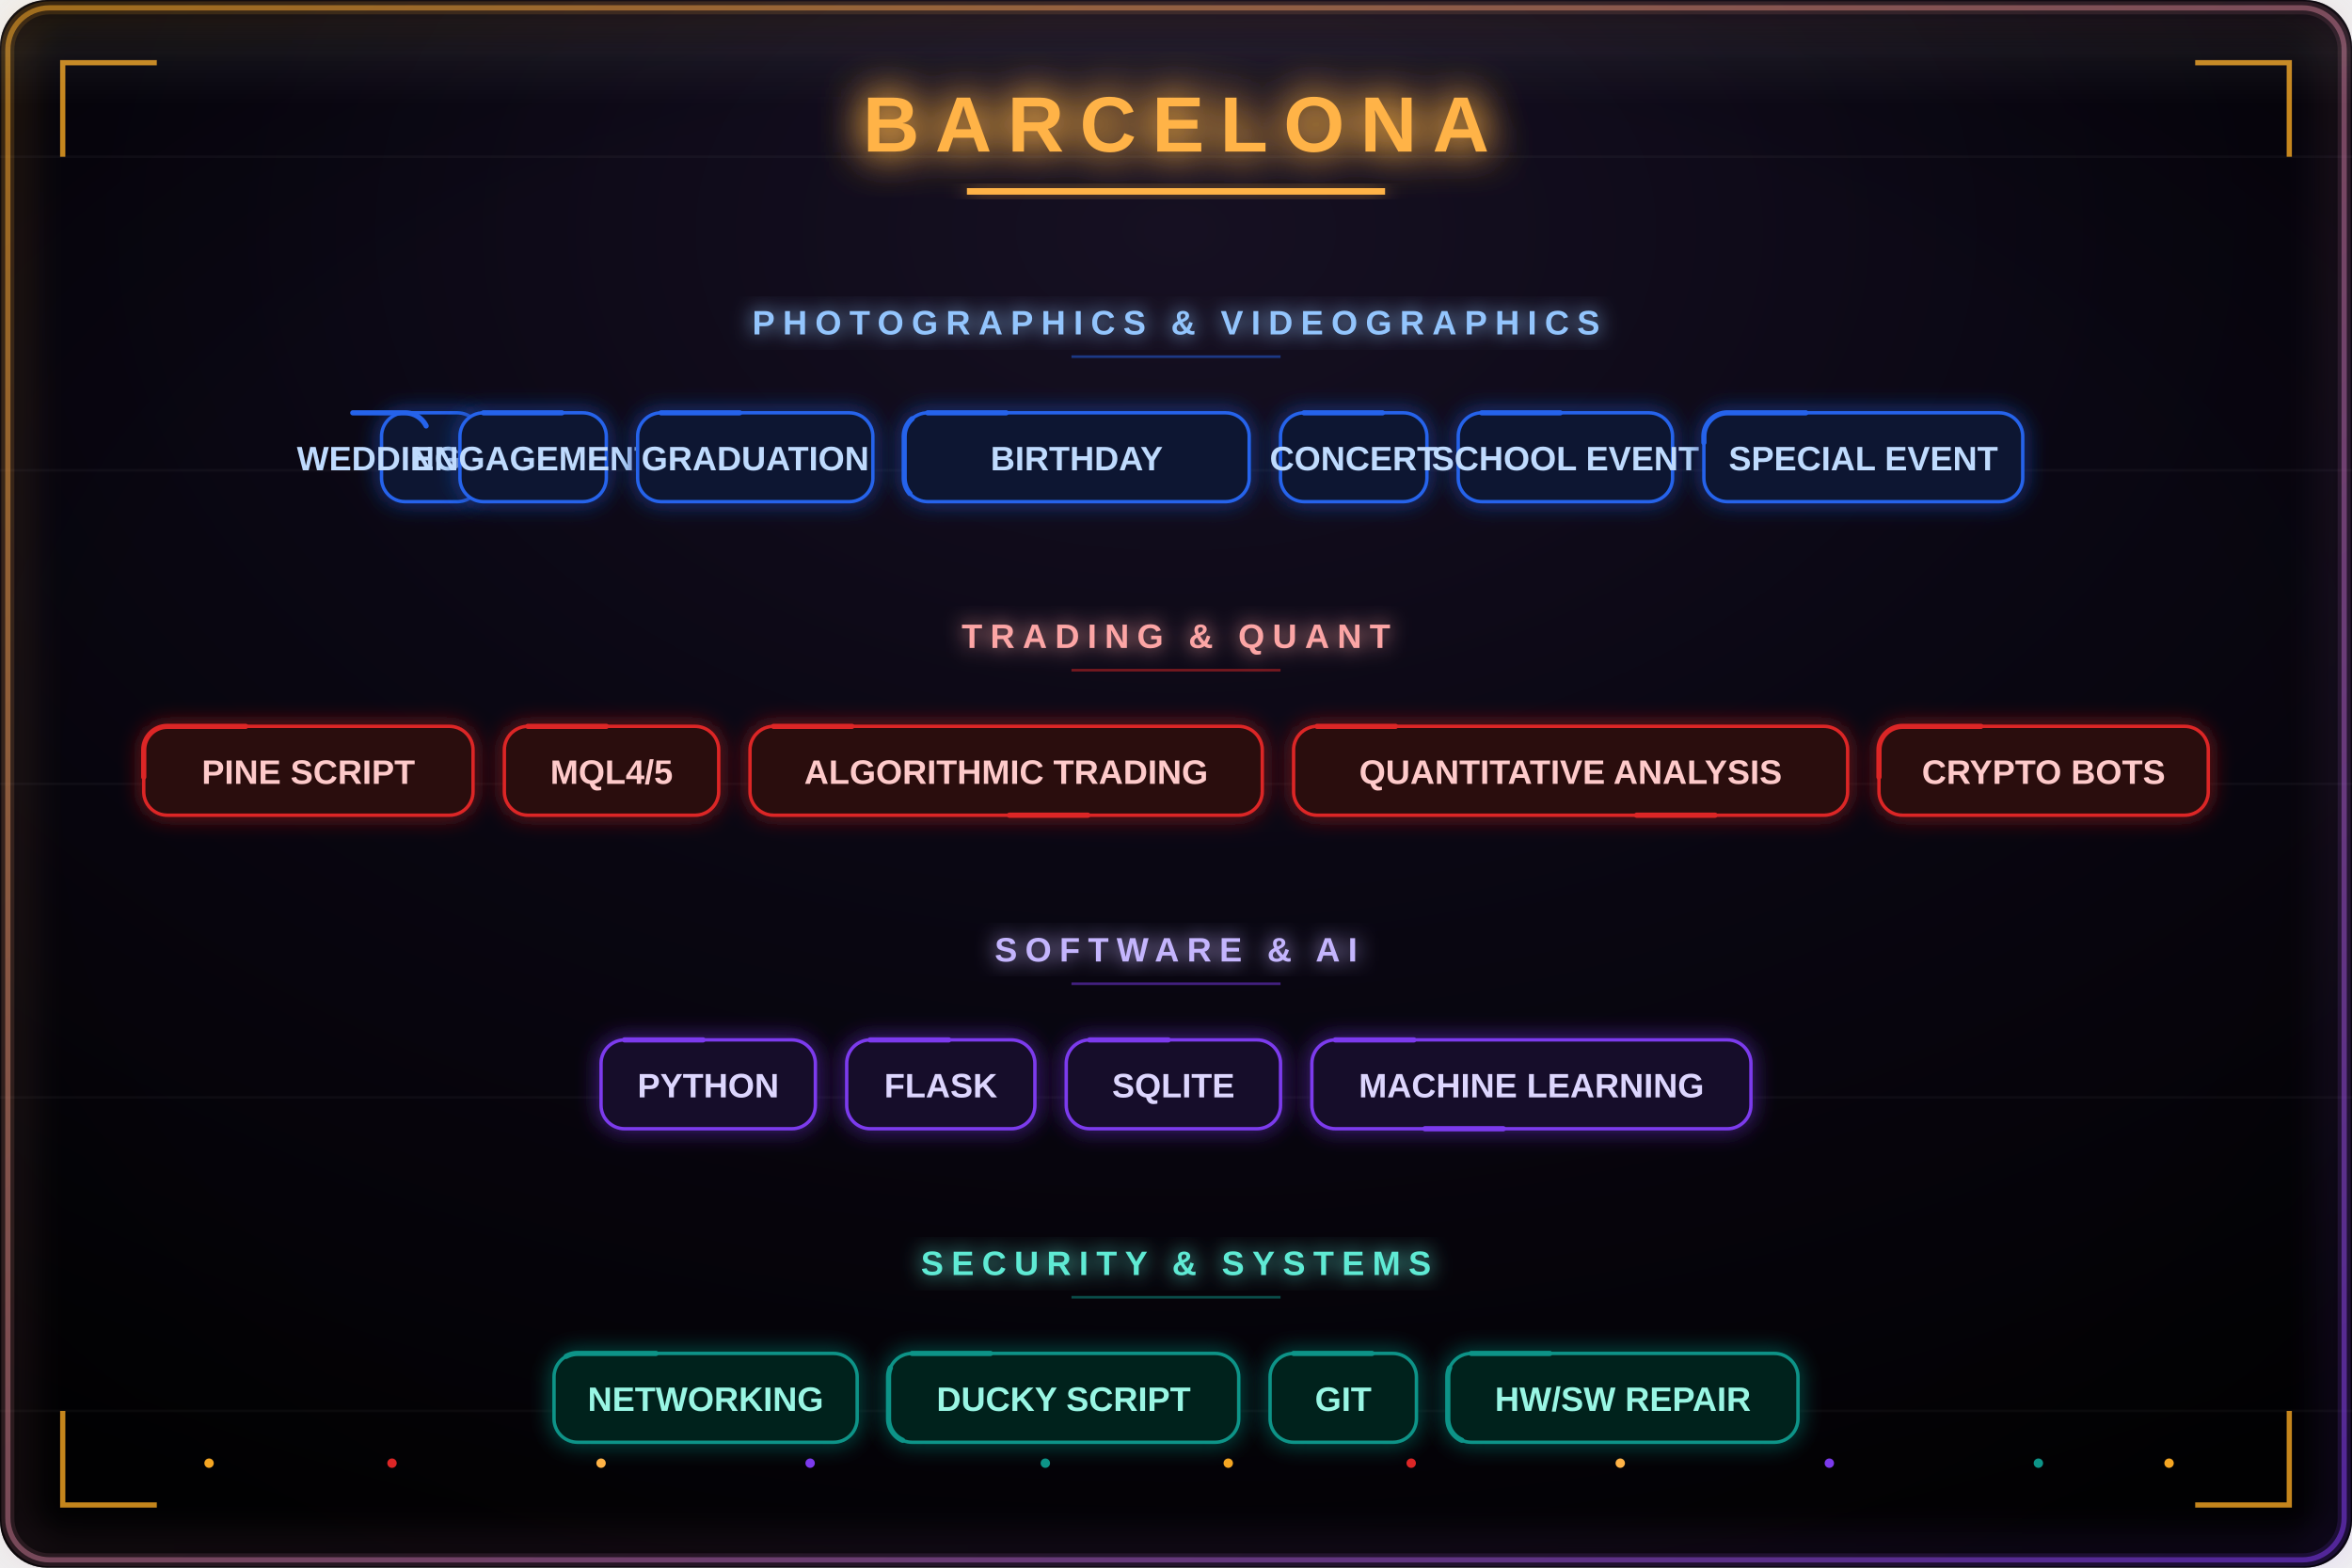
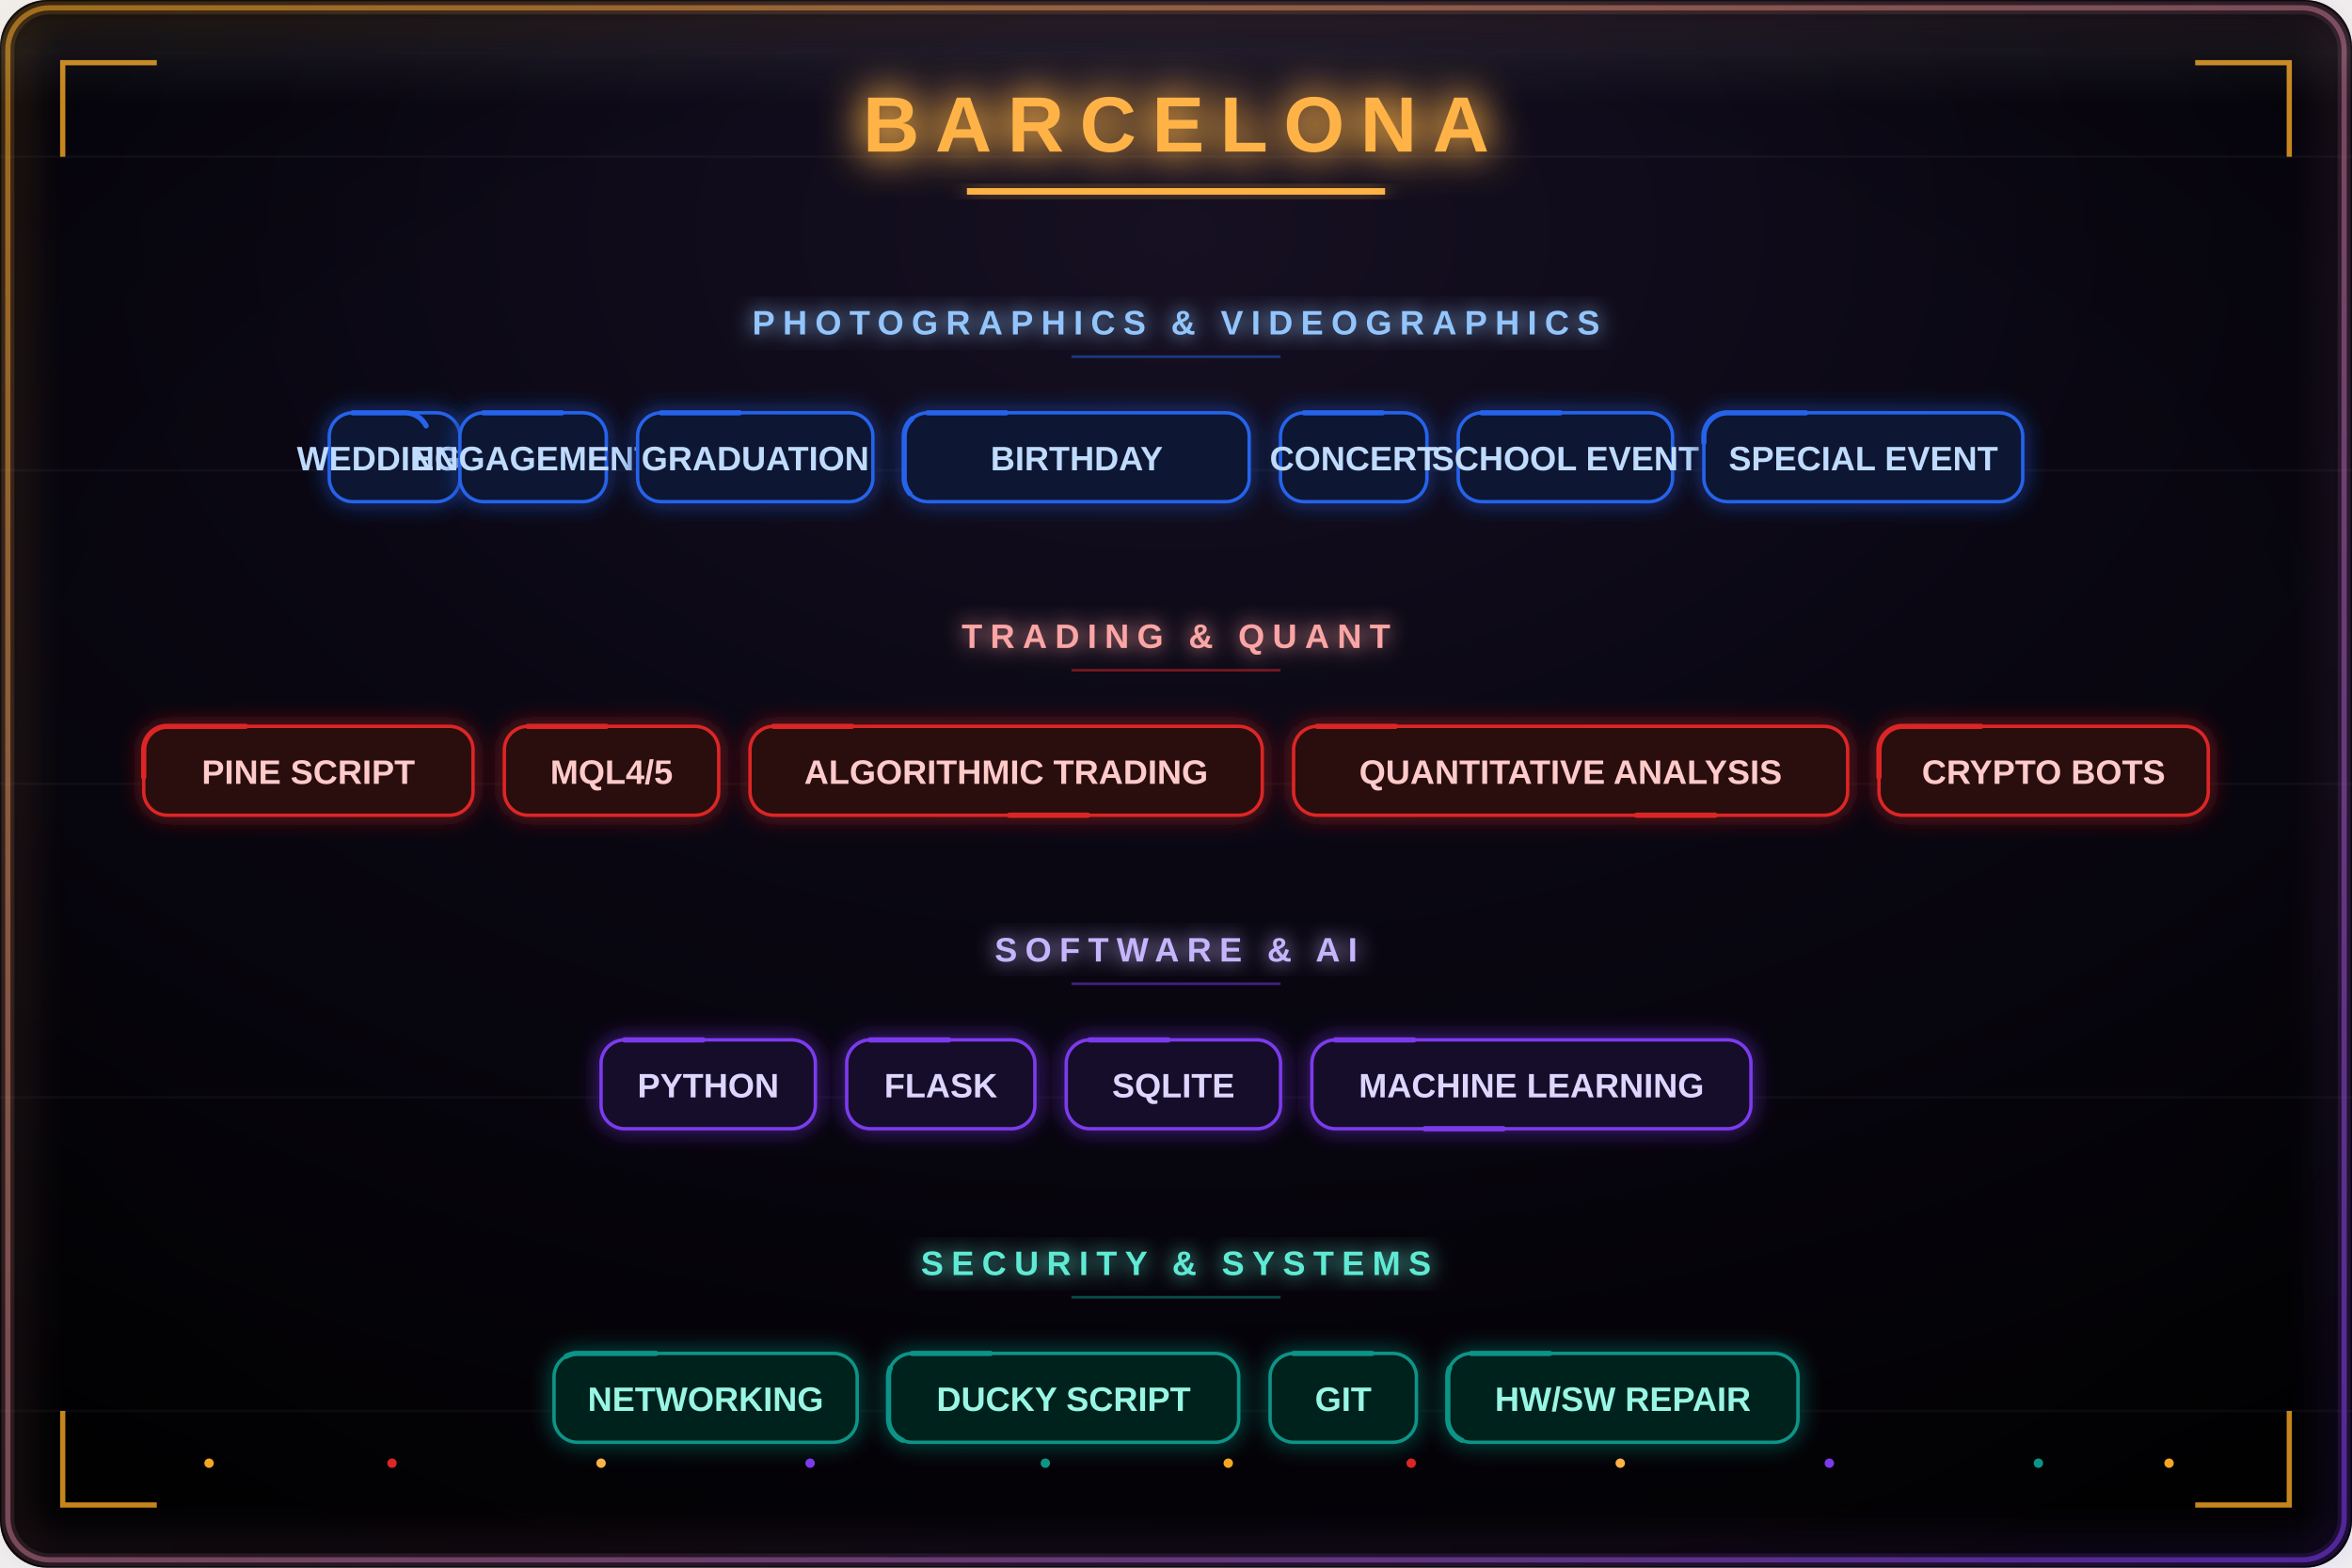
<svg xmlns="http://www.w3.org/2000/svg" width="900" height="600" viewBox="0 0 900 600">
  <defs>
    <style>
  .title { font-family: 'Segoe UI', Arial, sans-serif; font-weight: 800; font-size: 30px; letter-spacing: 6px; fill: #ffb347; }
  .cat { font-family: 'Segoe UI', Arial, sans-serif; font-weight: 700; font-size: 13px; letter-spacing: 3px; }
  .pill-text { font-family: 'Segoe UI', Arial, sans-serif; font-weight: 700; font-size: 13px; }
  .pill { }
  .trace { fill: none; stroke-width: 2; stroke-linecap: round; animation: travel 3.2s linear infinite; }
  @keyframes travel { to { stroke-dashoffset: -400; } }
  .glowbar { animation: pulse 2.6s ease-in-out infinite; }
  .ring { animation: pulse 2.6s ease-in-out infinite; }
  .corner { stroke: #f5a623; stroke-width: 2; fill: none; opacity: .8; }
  .grid { stroke: #ffffff; stroke-opacity: .035; stroke-width: 1; }
  @keyframes pulse {
    0%, 100% { opacity: 1; }
    50% { opacity: .25; }
  }
  @keyframes drift {
    0% { transform: translateX(0); }
    50% { transform: translateX(14px); }
    100% { transform: translateX(0); }
  }
  @keyframes glowshift {
    0%, 100% { stop-color: #f5a623; }
    50% { stop-color: #dc2626; }
  }

  @keyframes glitch {
    0%, 92%, 100% { transform: translate(0,0); opacity: 0; }
    93% { transform: translate(-3px,1px); opacity: .8; }
    95% { transform: translate(3px,-1px); opacity: .8; }
    97% { transform: translate(-2px,0); opacity: .6; }
  }
  @keyframes scan {
    0% { transform: translateY(-40px); }
    100% { transform: translateY(640px); }
  }

  .ember { animation: rise linear infinite; }
  @keyframes rise {
    0% { transform: translateY(0); opacity: 0; }
    10% { opacity: .9; }
    90% { opacity: .5; }
    100% { transform: translateY(-560px); opacity: 0; }
  }
</style>
    <radialGradient id="bgGrad" cx="50%" cy="15%" r="90%">
      <stop offset="0%" stop-color="#161022" />
      <stop offset="45%" stop-color="#0a0713" />
      <stop offset="100%" stop-color="#020103" />
    </radialGradient>
    <radialGradient id="vignette" cx="50%" cy="50%" r="75%">
      <stop offset="60%" stop-color="#000000" stop-opacity="0" />
      <stop offset="100%" stop-color="#000000" stop-opacity="0.55" />
    </radialGradient>
    <linearGradient id="frameGrad" x1="0%" y1="0%" x2="100%" y2="100%">
      <stop offset="0%" stop-color="#f5a623">
        <animate attributeName="stop-color" values="#f5a623;#dc2626;#7c3aed;#0d9488;#f5a623" dur="8s" repeatCount="indefinite" />
      </stop>
      <stop offset="100%" stop-color="#7c3aed">
        <animate attributeName="stop-color" values="#7c3aed;#0d9488;#f5a623;#dc2626;#7c3aed" dur="8s" repeatCount="indefinite" />
      </stop>
    </linearGradient>
    <filter id="glow" x="-60%" y="-60%" width="220%" height="220%">
      <feGaussianBlur stdDeviation="4" result="blur" />
      <feMerge>
        <feMergeNode in="blur" />
        <feMergeNode in="SourceGraphic" />
      </feMerge>
    </filter>
    <filter id="softglow" x="-80%" y="-80%" width="260%" height="260%">
      <feGaussianBlur stdDeviation="8" result="blur" />
      <feMerge>
        <feMergeNode in="blur" />
        <feMergeNode in="blur" />
        <feMergeNode in="SourceGraphic" />
      </feMerge>
    </filter>
    <linearGradient id="scanGrad" x1="0%" y1="0%" x2="0%" y2="100%">
      <stop offset="0%" stop-color="#ffffff" stop-opacity="0" />
      <stop offset="50%" stop-color="#ffffff" stop-opacity="0.05" />
      <stop offset="100%" stop-color="#ffffff" stop-opacity="0" />
    </linearGradient>
  </defs>
  <rect x="0" y="0" width="900" height="600" rx="18" fill="url(#bgGrad)" />
  <rect x="0" y="0" width="900" height="600" rx="18" fill="url(#vignette)" />
  <g clip-path="none">
    <g style="animation: drift 12s ease-in-out infinite;">
      <line class="grid" x1="0" y1="60" x2="900" y2="60" />
      <line class="grid" x1="0" y1="180" x2="900" y2="180" />
      <line class="grid" x1="0" y1="300" x2="900" y2="300" />
      <line class="grid" x1="0" y1="420" x2="900" y2="420" />
      <line class="grid" x1="0" y1="540" x2="900" y2="540" />
    </g>
  </g>
  <rect x="3" y="3" width="894" height="594" rx="16" fill="none" stroke="url(#frameGrad)" stroke-width="5" opacity="0.22" filter="url(#softglow)" />
  <rect x="3" y="3" width="894" height="594" rx="16" fill="none" stroke="url(#frameGrad)" stroke-width="2" opacity="0.55" />
  <path class="corner" d="M24 60 L24 24 L60 24" />
  <path class="corner" d="M876 60 L876 24 L840 24" />
  <path class="corner" d="M24 540 L24 576 L60 576" />
  <path class="corner" d="M876 540 L876 576 L840 576" />
  <text x="450" y="58" text-anchor="middle" class="title" filter="url(#softglow)">BARCELONA</text>
  <rect class="glowbar" x="370" y="72" width="160" height="2.5" fill="#ffb347" filter="url(#glow)" />
  <text x="447" y="58" text-anchor="middle" class="title" fill="#ffb347" style="animation: glitch 6s infinite; opacity:0;">BARCELONA</text>
  <text x="453" y="58" text-anchor="middle" class="title" fill="#dc2626" style="animation: glitch 6s infinite .1s; opacity:0;">BARCELONA</text>
  <rect x="0" y="0" width="900" height="40" fill="url(#scanGrad)" style="animation: scan 5s linear infinite;" />
  <text x="450" y="128" text-anchor="middle" class="cat" fill="#93c5fd" filter="url(#glow)">PHOTOGRAPHICS &amp; VIDEOGRAPHICS</text>
  <rect x="410" y="136" width="80" height="1" fill="#2563eb" opacity="0.5" />
  <g>
    <g class="pill" style="animation-delay:.00s">
-       <rect x="146" y="158" width="38" height="34" rx="9" fill="#0c1830" stroke="#2563eb" stroke-width="1.3" filter="url(#glow)" />
+       <rect x="126" y="158" width="50" height="34" rx="9" fill="#0c1830" stroke="#2563eb" stroke-width="1.3" filter="url(#glow)" />
      <text x="145" y="180" text-anchor="middle" class="pill-text" fill="#bfdbfe">WEDDING</text>
      <rect class="trace" x="126" y="158" width="38" height="34" rx="9" stroke="#2563eb" stroke-dasharray="30 250" style="animation-delay:.00s" />
    </g>
    <g class="pill" style="animation-delay:.10s">
      <rect x="176" y="158" width="56" height="34" rx="9" fill="#0c1830" stroke="#2563eb" stroke-width="1.3" filter="url(#glow)" />
      <text x="204" y="180" text-anchor="middle" class="pill-text" fill="#bfdbfe">ENGAGEMENT</text>
      <rect class="trace" x="176" y="158" width="56" height="34" rx="9" stroke="#2563eb" stroke-dasharray="30 250" style="animation-delay:.10s" />
    </g>
    <g class="pill" style="animation-delay:.20s">
      <rect x="244" y="158" width="90" height="34" rx="9" fill="#0c1830" stroke="#2563eb" stroke-width="1.3" filter="url(#glow)" />
      <text x="289" y="180" text-anchor="middle" class="pill-text" fill="#bfdbfe">GRADUATION</text>
      <rect class="trace" x="244" y="158" width="90" height="34" rx="9" stroke="#2563eb" stroke-dasharray="30 250" style="animation-delay:.20s" />
    </g>
    <g class="pill" style="animation-delay:.30s">
      <rect x="346" y="158" width="132" height="34" rx="9" fill="#0c1830" stroke="#2563eb" stroke-width="1.3" filter="url(#glow)" />
      <text x="412" y="180" text-anchor="middle" class="pill-text" fill="#bfdbfe">BIRTHDAY</text>
      <rect class="trace" x="346" y="158" width="132" height="34" rx="9" stroke="#2563eb" stroke-dasharray="30 250" style="animation-delay:.30s" />
    </g>
    <g class="pill" style="animation-delay:.40s">
      <rect x="490" y="158" width="56" height="34" rx="9" fill="#0c1830" stroke="#2563eb" stroke-width="1.3" filter="url(#glow)" />
      <text x="518" y="180" text-anchor="middle" class="pill-text" fill="#bfdbfe">CONCERT</text>
      <rect class="trace" x="490" y="158" width="56" height="34" rx="9" stroke="#2563eb" stroke-dasharray="30 250" style="animation-delay:.40s" />
    </g>
    <g class="pill" style="animation-delay:.50s">
      <rect x="558" y="158" width="82" height="34" rx="9" fill="#0c1830" stroke="#2563eb" stroke-width="1.3" filter="url(#glow)" />
      <text x="599" y="180" text-anchor="middle" class="pill-text" fill="#bfdbfe">SCHOOL EVENT</text>
      <rect class="trace" x="558" y="158" width="82" height="34" rx="9" stroke="#2563eb" stroke-dasharray="30 250" style="animation-delay:.50s" />
    </g>
    <g class="pill" style="animation-delay:.60s">
      <rect x="652" y="158" width="122" height="34" rx="9" fill="#0c1830" stroke="#2563eb" stroke-width="1.3" filter="url(#glow)" />
      <text x="713" y="180" text-anchor="middle" class="pill-text" fill="#bfdbfe">SPECIAL EVENT</text>
      <rect class="trace" x="652" y="158" width="122" height="34" rx="9" stroke="#2563eb" stroke-dasharray="30 250" style="animation-delay:.60s" />
    </g>
  </g>
  <text x="450" y="248" text-anchor="middle" class="cat" fill="#fca5a5" filter="url(#glow)">TRADING &amp; QUANT</text>
  <rect x="410" y="256" width="80" height="1" fill="#dc2626" opacity="0.5" />
  <g>
    <g class="pill" style="animation-delay:.05s">
      <rect x="55" y="278" width="126" height="34" rx="9" fill="#2a0d0d" stroke="#dc2626" stroke-width="1.3" filter="url(#glow)" />
      <text x="118" y="300" text-anchor="middle" class="pill-text" fill="#fecaca">PINE SCRIPT</text>
      <rect class="trace" x="55" y="278" width="126" height="34" rx="9" stroke="#dc2626" stroke-dasharray="30 250" style="animation-delay:.05s" />
    </g>
    <g class="pill" style="animation-delay:.15s">
      <rect x="193" y="278" width="82" height="34" rx="9" fill="#2a0d0d" stroke="#dc2626" stroke-width="1.3" filter="url(#glow)" />
      <text x="234" y="300" text-anchor="middle" class="pill-text" fill="#fecaca">MQL4/5</text>
      <rect class="trace" x="193" y="278" width="82" height="34" rx="9" stroke="#dc2626" stroke-dasharray="30 250" style="animation-delay:.15s" />
    </g>
    <g class="pill" style="animation-delay:.25s">
      <rect x="287" y="278" width="196" height="34" rx="9" fill="#2a0d0d" stroke="#dc2626" stroke-width="1.3" filter="url(#glow)" />
      <text x="385" y="300" text-anchor="middle" class="pill-text" fill="#fecaca">ALGORITHMIC TRADING</text>
      <rect class="trace" x="287" y="278" width="196" height="34" rx="9" stroke="#dc2626" stroke-dasharray="30 250" style="animation-delay:.25s" />
    </g>
    <g class="pill" style="animation-delay:.35s">
      <rect x="495" y="278" width="212" height="34" rx="9" fill="#2a0d0d" stroke="#dc2626" stroke-width="1.3" filter="url(#glow)" />
      <text x="601" y="300" text-anchor="middle" class="pill-text" fill="#fecaca">QUANTITATIVE ANALYSIS</text>
      <rect class="trace" x="495" y="278" width="212" height="34" rx="9" stroke="#dc2626" stroke-dasharray="30 250" style="animation-delay:.35s" />
    </g>
    <g class="pill" style="animation-delay:.45s">
      <rect x="719" y="278" width="126" height="34" rx="9" fill="#2a0d0d" stroke="#dc2626" stroke-width="1.3" filter="url(#glow)" />
      <text x="782" y="300" text-anchor="middle" class="pill-text" fill="#fecaca">CRYPTO BOTS</text>
      <rect class="trace" x="719" y="278" width="126" height="34" rx="9" stroke="#dc2626" stroke-dasharray="30 250" style="animation-delay:.45s" />
    </g>
  </g>
  <text x="450" y="368" text-anchor="middle" class="cat" fill="#c4b5fd" filter="url(#glow)">SOFTWARE &amp; AI</text>
  <rect x="410" y="376" width="80" height="1" fill="#7c3aed" opacity="0.5" />
  <g>
    <g class="pill" style="animation-delay:.00s">
      <rect x="230" y="398" width="82" height="34" rx="9" fill="#180d2a" stroke="#7c3aed" stroke-width="1.3" filter="url(#glow)" />
      <text x="271" y="420" text-anchor="middle" class="pill-text" fill="#ddd6fe">PYTHON</text>
      <rect class="trace" x="230" y="398" width="82" height="34" rx="9" stroke="#7c3aed" stroke-dasharray="30 250" style="animation-delay:.00s" />
    </g>
    <g class="pill" style="animation-delay:.10s">
      <rect x="324" y="398" width="72" height="34" rx="9" fill="#180d2a" stroke="#7c3aed" stroke-width="1.3" filter="url(#glow)" />
      <text x="360" y="420" text-anchor="middle" class="pill-text" fill="#ddd6fe">FLASK</text>
      <rect class="trace" x="324" y="398" width="72" height="34" rx="9" stroke="#7c3aed" stroke-dasharray="30 250" style="animation-delay:.10s" />
    </g>
    <g class="pill" style="animation-delay:.20s">
      <rect x="408" y="398" width="82" height="34" rx="9" fill="#180d2a" stroke="#7c3aed" stroke-width="1.3" filter="url(#glow)" />
      <text x="449" y="420" text-anchor="middle" class="pill-text" fill="#ddd6fe">SQLITE</text>
      <rect class="trace" x="408" y="398" width="82" height="34" rx="9" stroke="#7c3aed" stroke-dasharray="30 250" style="animation-delay:.20s" />
    </g>
    <g class="pill" style="animation-delay:.30s">
      <rect x="502" y="398" width="168" height="34" rx="9" fill="#180d2a" stroke="#7c3aed" stroke-width="1.3" filter="url(#glow)" />
      <text x="586" y="420" text-anchor="middle" class="pill-text" fill="#ddd6fe">MACHINE LEARNING</text>
      <rect class="trace" x="502" y="398" width="168" height="34" rx="9" stroke="#7c3aed" stroke-dasharray="30 250" style="animation-delay:.30s" />
    </g>
  </g>
  <text x="450" y="488" text-anchor="middle" class="cat" fill="#5eead4" filter="url(#glow)">SECURITY &amp; SYSTEMS</text>
  <rect x="410" y="496" width="80" height="1" fill="#0d9488" opacity="0.5" />
  <g>
    <g class="pill" style="animation-delay:.05s">
      <rect x="212" y="518" width="116" height="34" rx="9" fill="#06211d" stroke="#0d9488" stroke-width="1.3" filter="url(#glow)" />
      <text x="270" y="540" text-anchor="middle" class="pill-text" fill="#99f6e4">NETWORKING</text>
      <rect class="trace" x="212" y="518" width="116" height="34" rx="9" stroke="#0d9488" stroke-dasharray="30 250" style="animation-delay:.05s" />
    </g>
    <g class="pill" style="animation-delay:.15s">
      <rect x="340" y="518" width="134" height="34" rx="9" fill="#06211d" stroke="#0d9488" stroke-width="1.3" filter="url(#glow)" />
      <text x="407" y="540" text-anchor="middle" class="pill-text" fill="#99f6e4">DUCKY SCRIPT</text>
      <rect class="trace" x="340" y="518" width="134" height="34" rx="9" stroke="#0d9488" stroke-dasharray="30 250" style="animation-delay:.15s" />
    </g>
    <g class="pill" style="animation-delay:.25s">
      <rect x="486" y="518" width="56" height="34" rx="9" fill="#06211d" stroke="#0d9488" stroke-width="1.3" filter="url(#glow)" />
      <text x="514" y="540" text-anchor="middle" class="pill-text" fill="#99f6e4">GIT</text>
      <rect class="trace" x="486" y="518" width="56" height="34" rx="9" stroke="#0d9488" stroke-dasharray="30 250" style="animation-delay:.25s" />
    </g>
    <g class="pill" style="animation-delay:.35s">
      <rect x="554" y="518" width="134" height="34" rx="9" fill="#06211d" stroke="#0d9488" stroke-width="1.3" filter="url(#glow)" />
      <text x="621" y="540" text-anchor="middle" class="pill-text" fill="#99f6e4">HW/SW REPAIR</text>
      <rect class="trace" x="554" y="518" width="134" height="34" rx="9" stroke="#0d9488" stroke-dasharray="30 250" style="animation-delay:.35s" />
    </g>
  </g>
  <circle class="ember" cx="80" cy="560" r="1.8" fill="#f5a623" style="animation-duration:4.2s; animation-delay:0s;" />
  <circle class="ember" cx="150" cy="560" r="1.8" fill="#dc2626" style="animation-duration:5.1s; animation-delay:0.6s;" />
  <circle class="ember" cx="230" cy="560" r="1.8" fill="#ffb347" style="animation-duration:3.6s; animation-delay:1.2s;" />
  <circle class="ember" cx="310" cy="560" r="1.8" fill="#7c3aed" style="animation-duration:4.8s; animation-delay:1.8s;" />
  <circle class="ember" cx="400" cy="560" r="1.8" fill="#0d9488" style="animation-duration:5.4s; animation-delay:0.3s;" />
  <circle class="ember" cx="470" cy="560" r="1.8" fill="#f5a623" style="animation-duration:4.0s; animation-delay:2.1s;" />
  <circle class="ember" cx="540" cy="560" r="1.8" fill="#dc2626" style="animation-duration:4.6s; animation-delay:1.0s;" />
  <circle class="ember" cx="620" cy="560" r="1.8" fill="#ffb347" style="animation-duration:5.0s; animation-delay:0.8s;" />
  <circle class="ember" cx="700" cy="560" r="1.8" fill="#7c3aed" style="animation-duration:4.3s; animation-delay:1.6s;" />
  <circle class="ember" cx="780" cy="560" r="1.8" fill="#0d9488" style="animation-duration:3.9s; animation-delay:2.4s;" />
  <circle class="ember" cx="830" cy="560" r="1.8" fill="#f5a623" style="animation-duration:5.2s; animation-delay:0.4s;" />
</svg>
